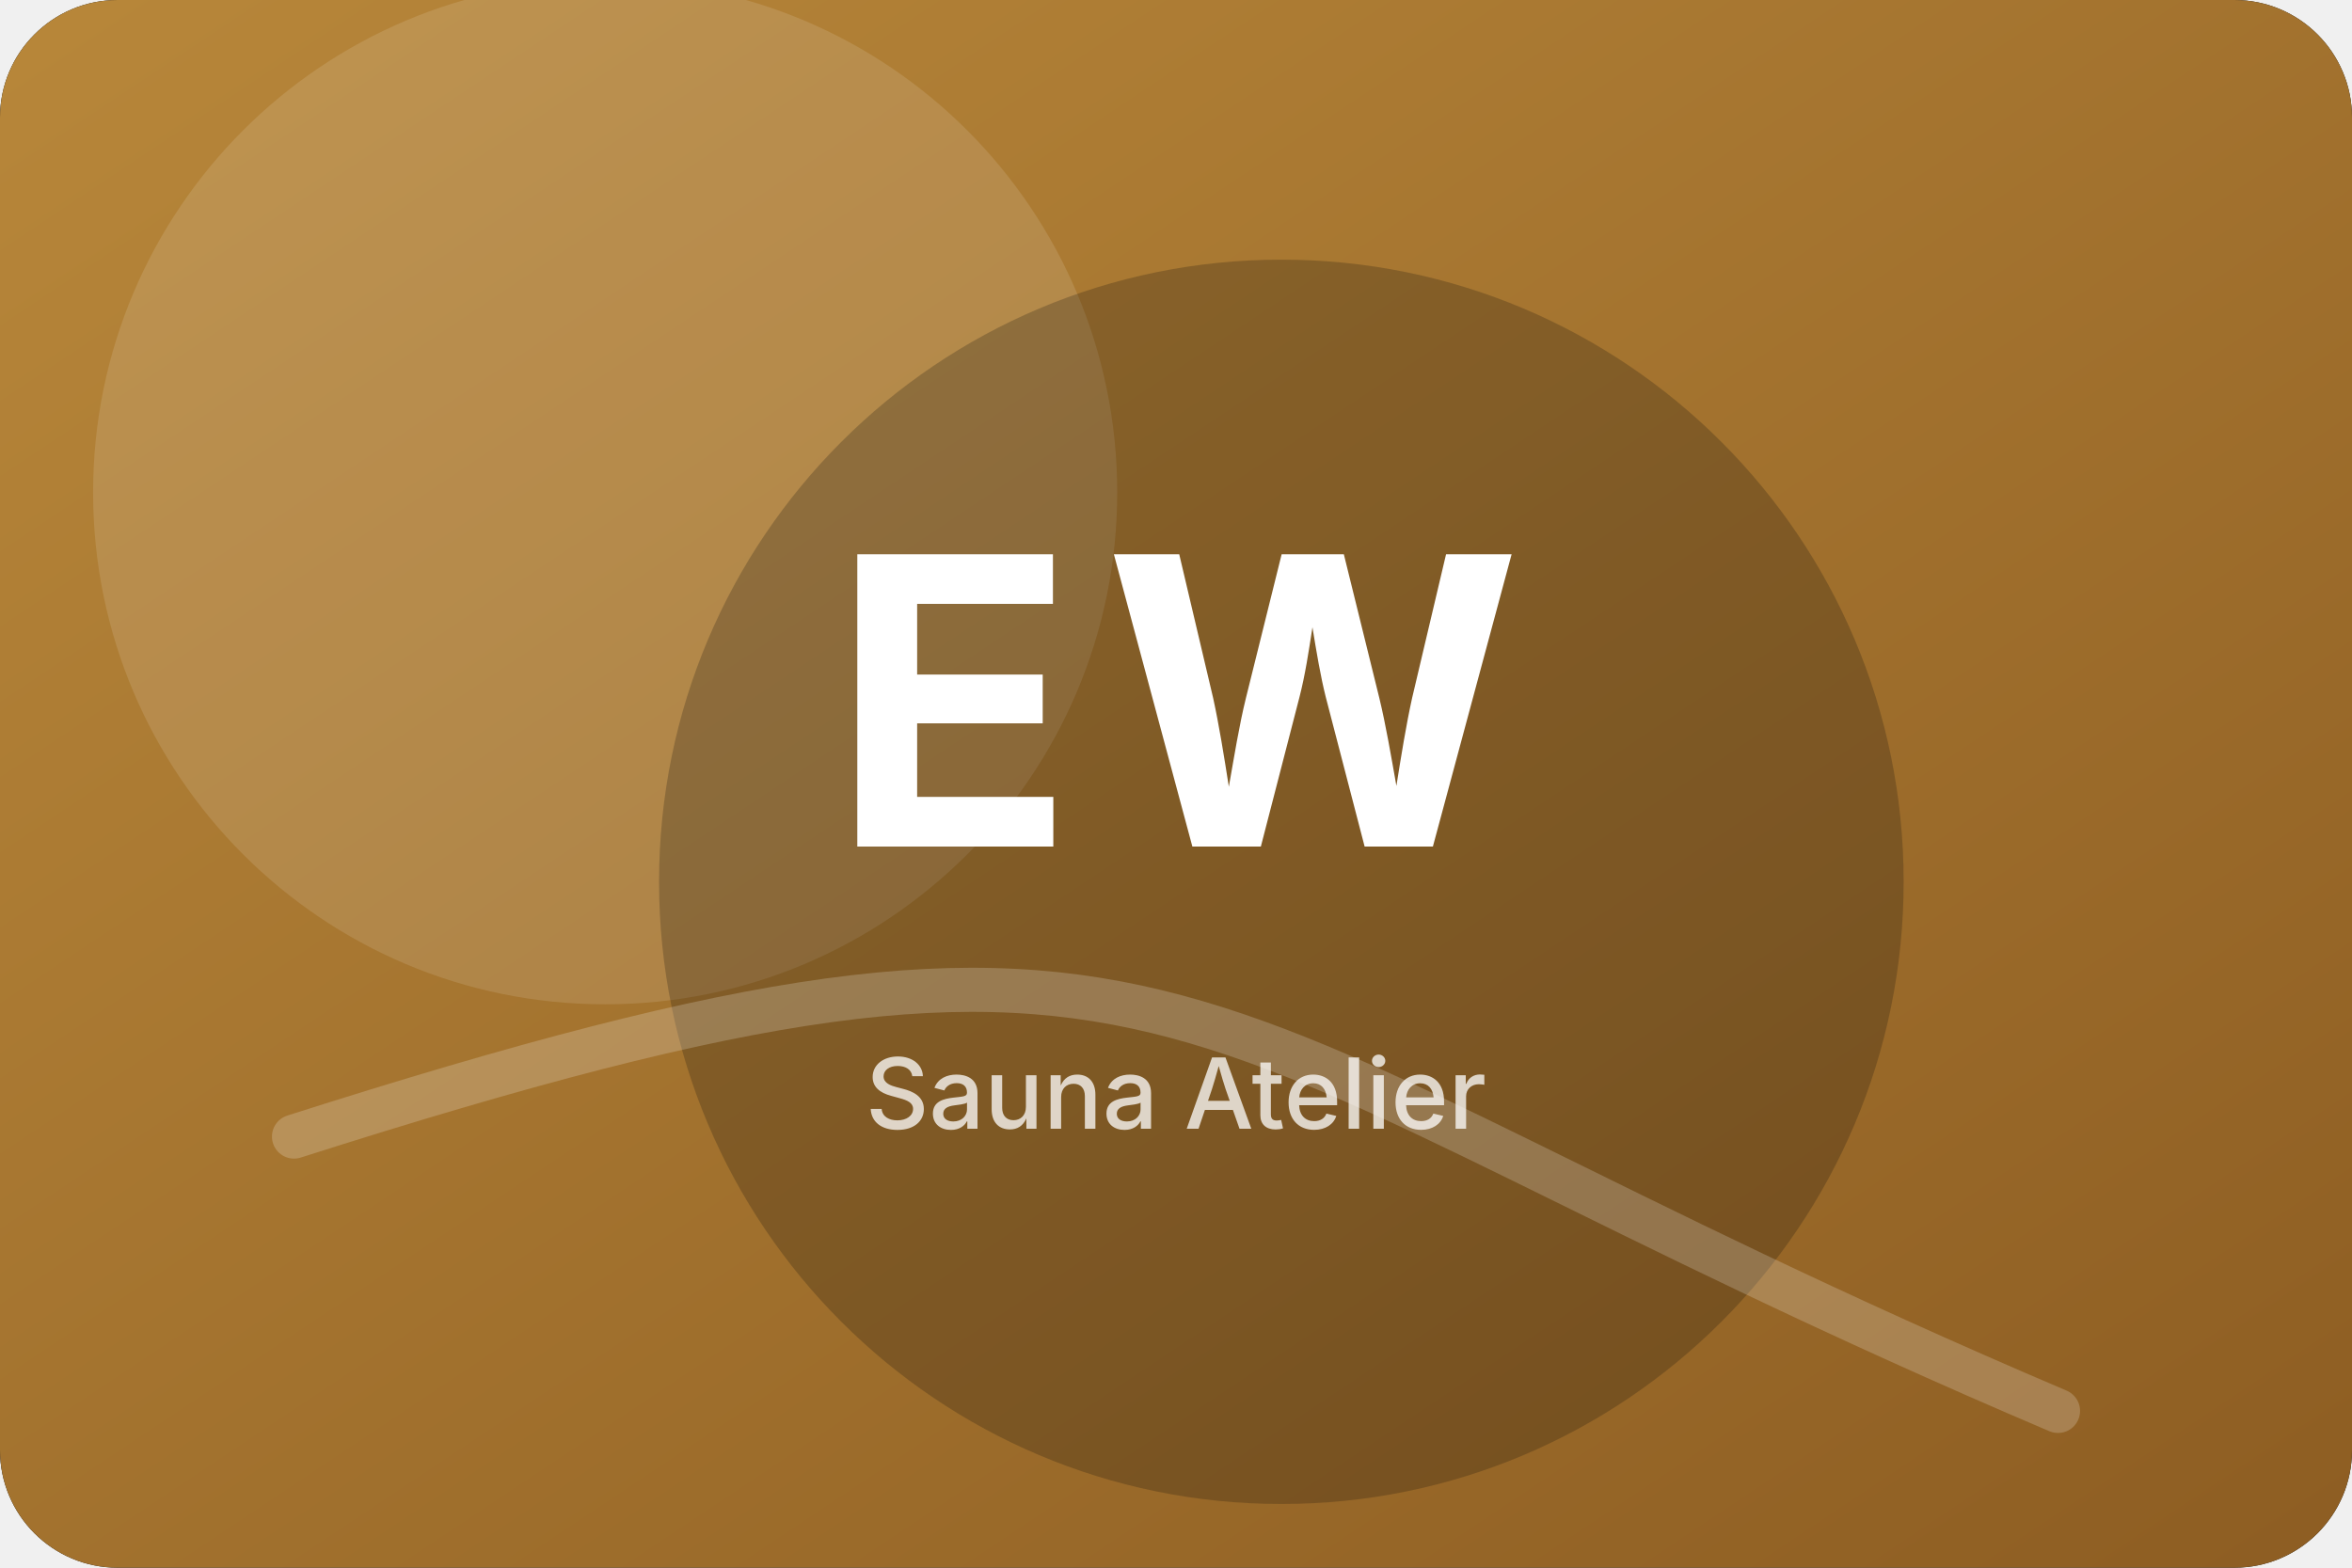
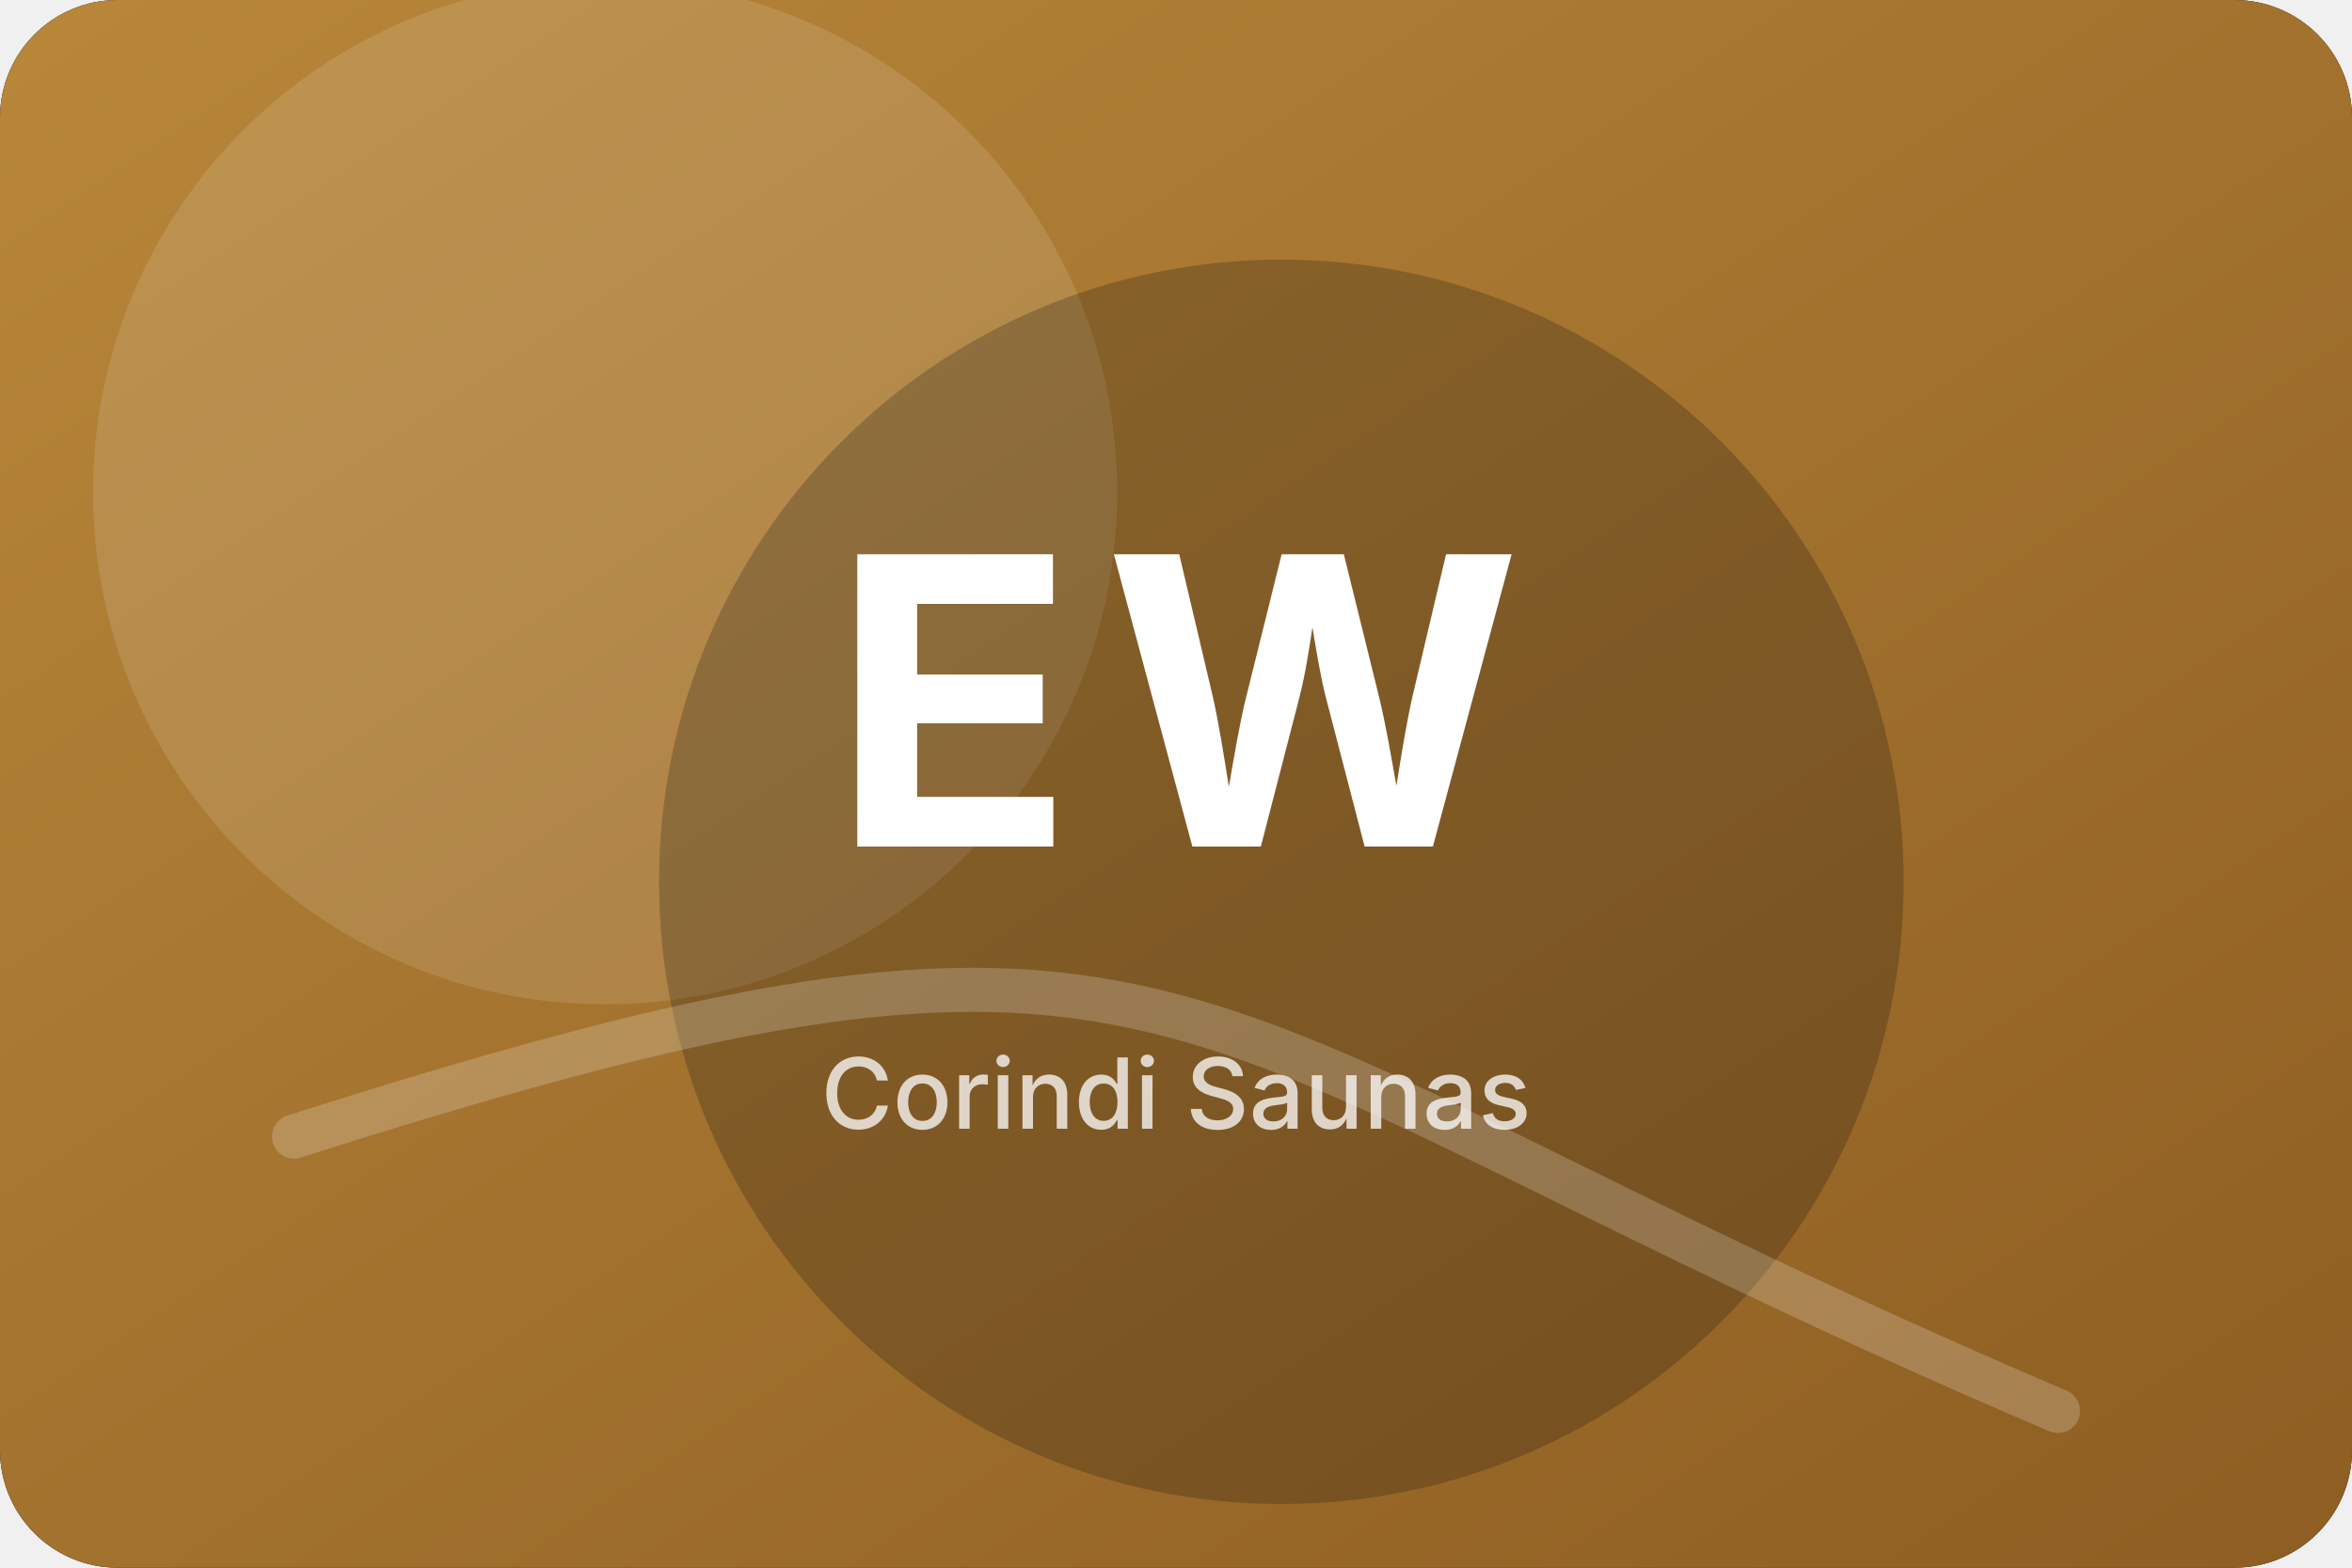
<svg xmlns="http://www.w3.org/2000/svg" width="960" height="640" viewBox="0 0 960 640" fill="none">
  <defs>
    <linearGradient id="grad-ember-wood-fire-heater" x1="0" y1="0" x2="1" y2="1">
      <stop offset="0%" stop-color="#b8873a" />
      <stop offset="100%" stop-color="#8d5d22" />
    </linearGradient>
  </defs>
  <rect width="960" height="640" rx="48" fill="#0b0b0b" />
  <rect width="960" height="640" rx="48" fill="url(#grad-ember-wood-fire-heater)" />
  <circle cx="247" cy="201" r="209" fill="rgba(255, 255, 255, 0.12)" />
  <circle cx="523" cy="360" r="254" fill="rgba(11, 11, 11, 0.22)" />
  <path d="M120 464 C 496 344, 464 416, 840 576" stroke="rgba(255, 255, 255, 0.2)" stroke-width="18" stroke-linecap="round" fill="none" />
  <text x="50%" y="54%" fill="#ffffff" font-family="'Inter', 'Segoe UI', sans-serif" font-size="164" font-weight="700" text-anchor="middle" letter-spacing="12">EW</text>
-   <text x="50%" y="72%" fill="rgba(255, 255, 255, 0.75)" font-family="'Inter', 'Segoe UI', sans-serif" font-size="40" font-weight="500" text-anchor="middle">Sauna Atelier</text>
+   <text x="50%" y="72%" fill="rgba(255, 255, 255, 0.75)" font-family="'Inter', 'Segoe UI', sans-serif" font-size="40" font-weight="500" text-anchor="middle">Corindi Saunas</text>
</svg>
